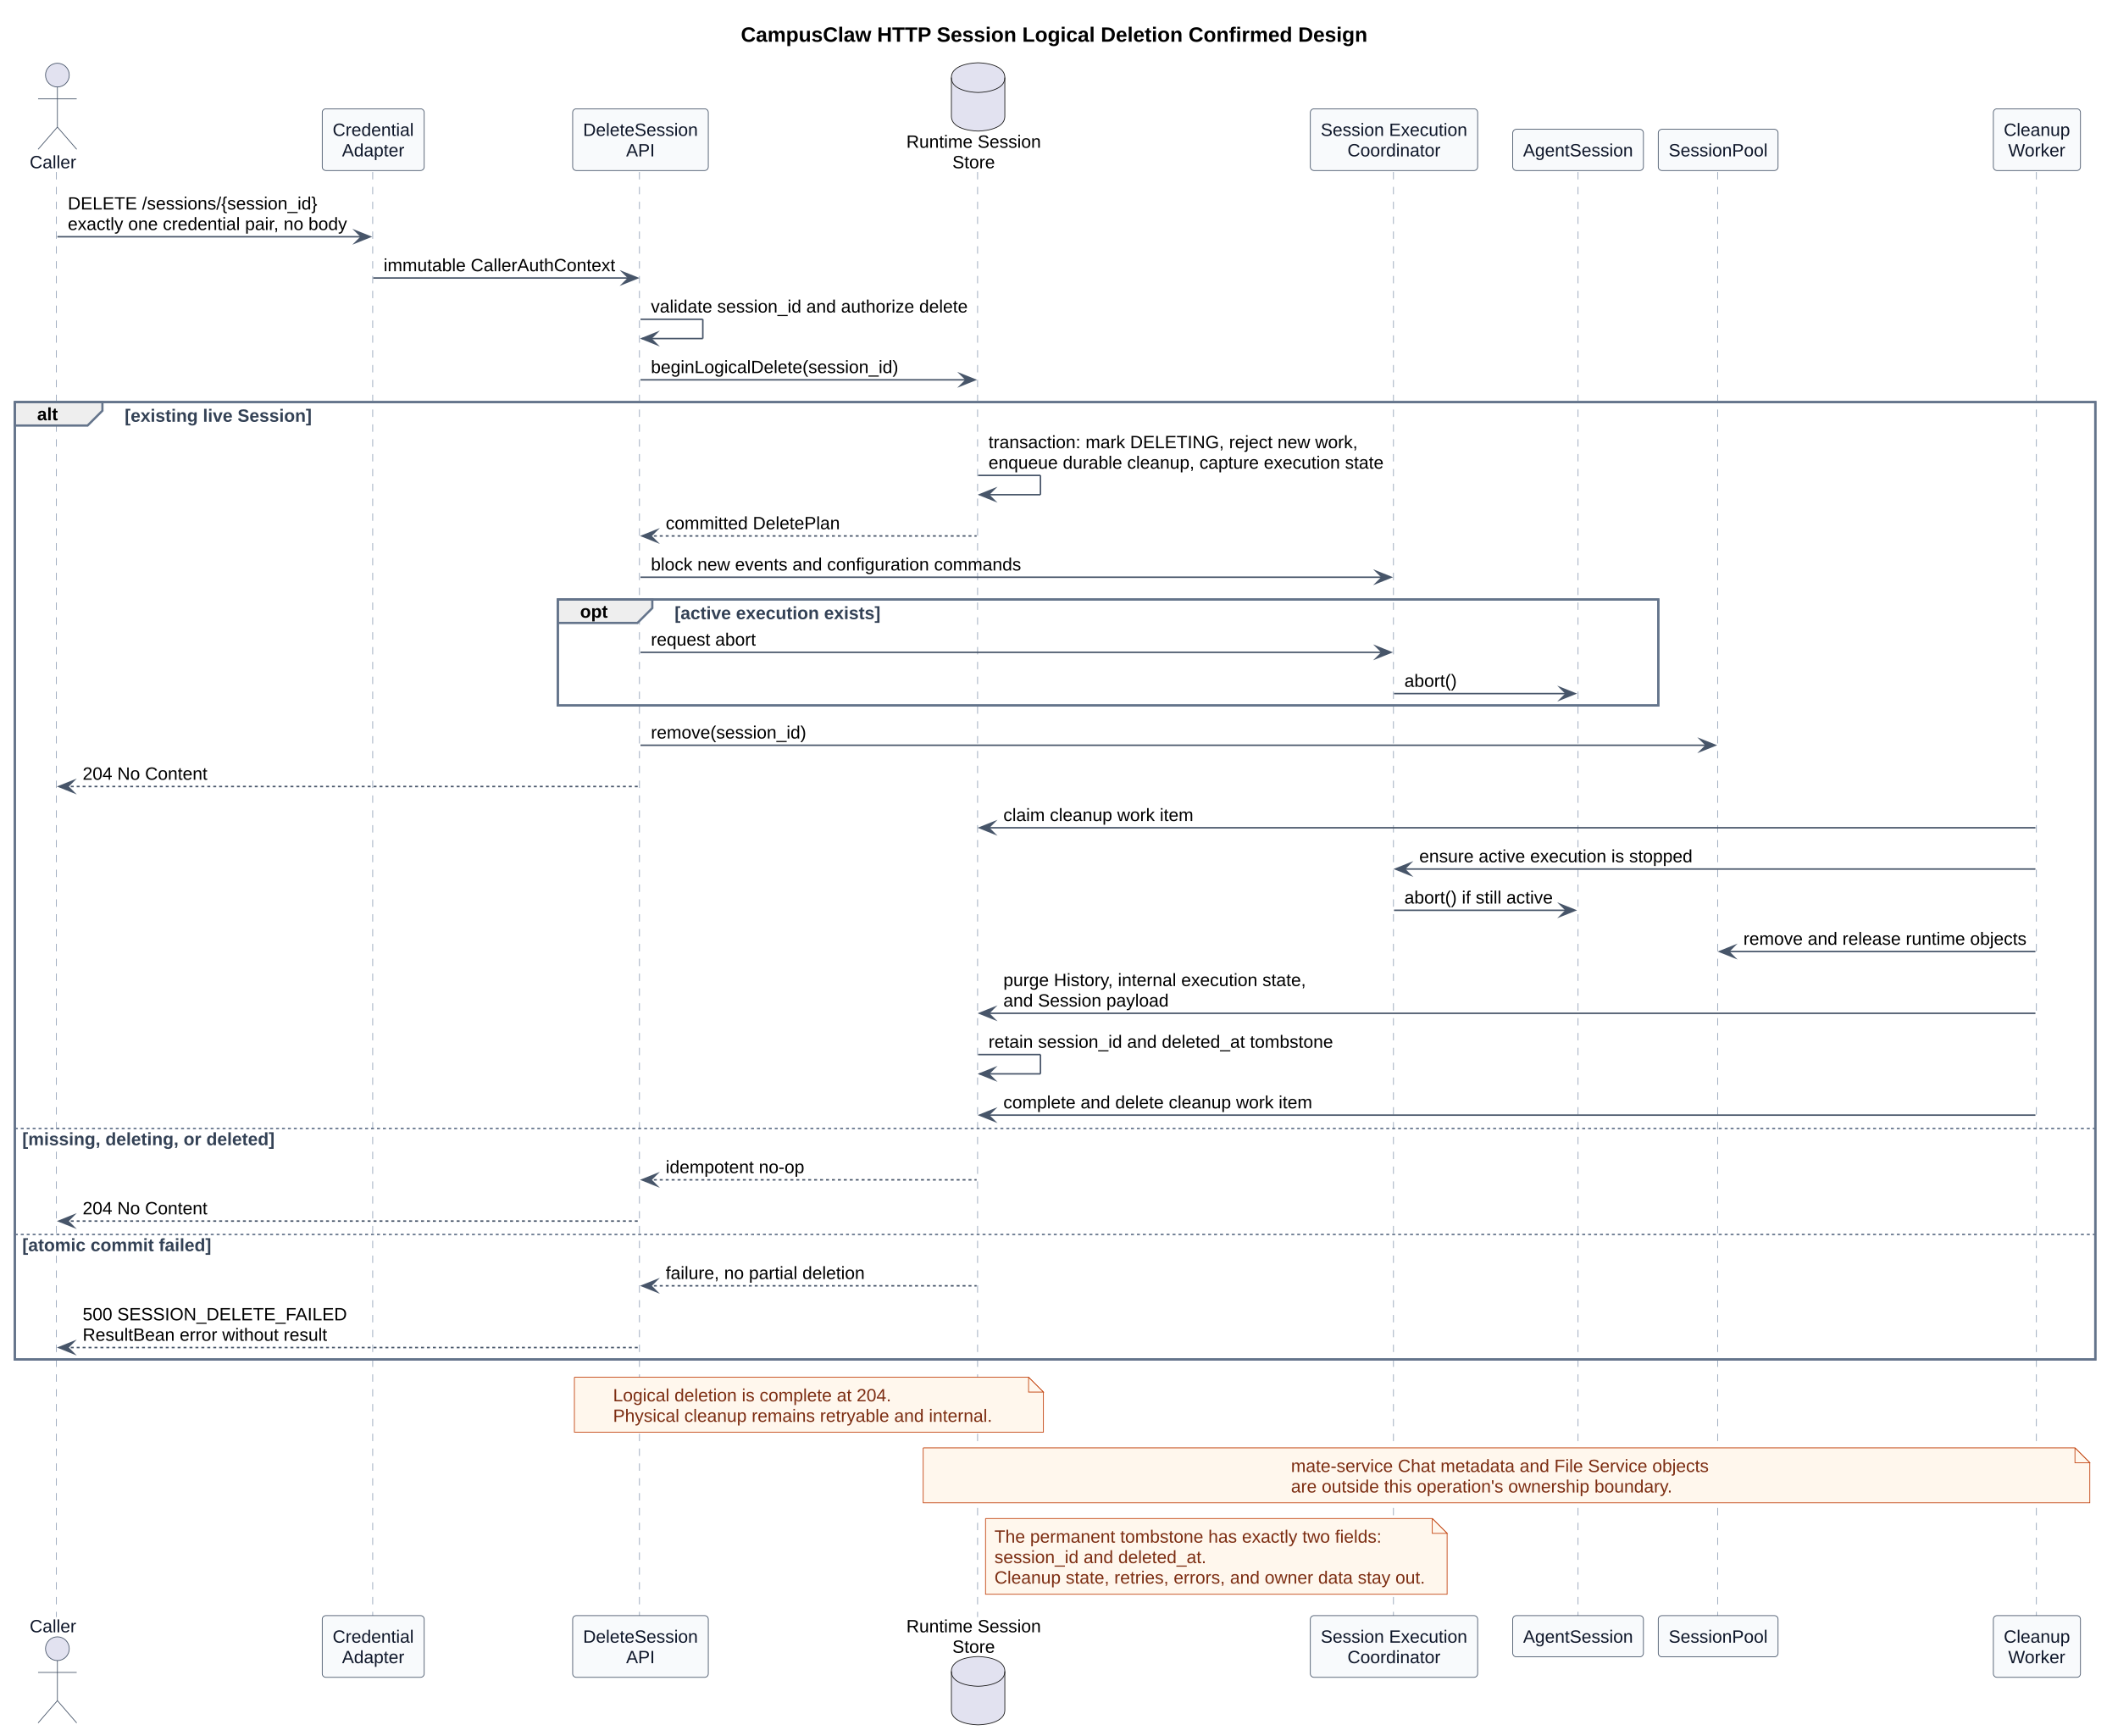
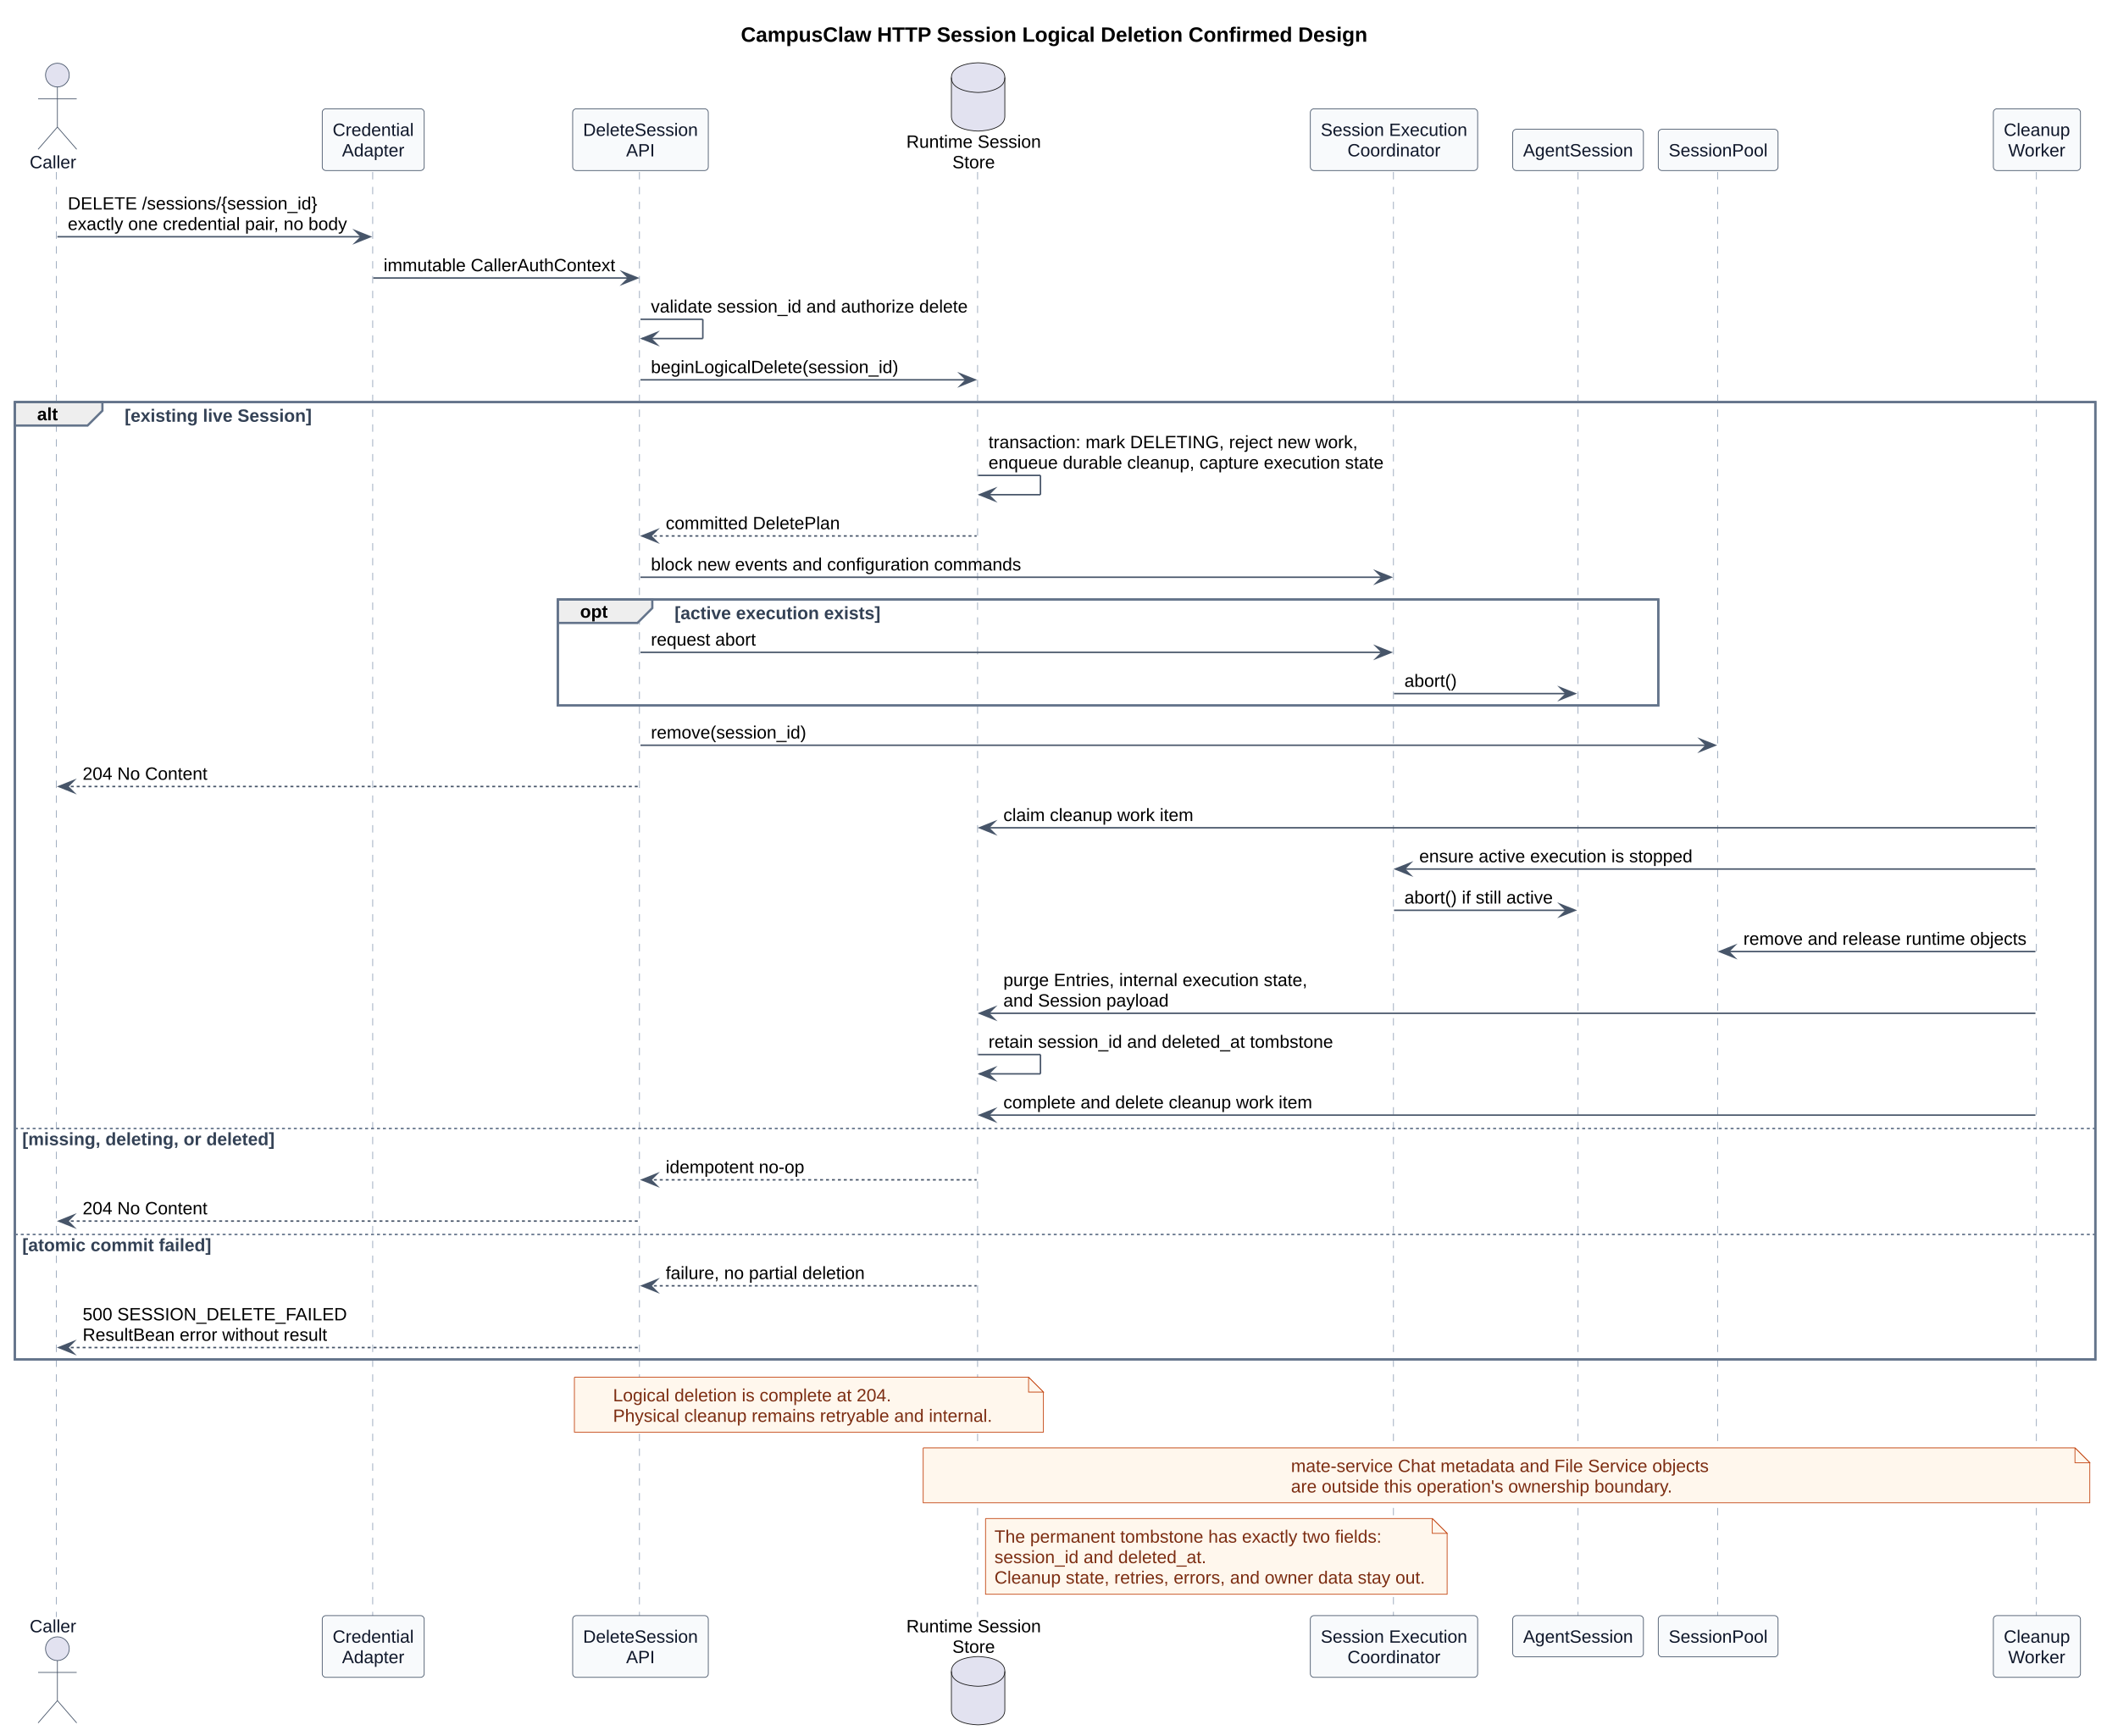
<svg xmlns="http://www.w3.org/2000/svg" contentStyleType="text/css" data-diagram-type="SEQUENCE" height="1169px" preserveAspectRatio="none" style="width:1427px;height:1169px;background:#FFFFFF;" version="1.1" viewBox="0 0 1427 1169" width="1427px" zoomAndPan="magnify">
  <defs />
  <g>
    <g class="title" data-source-line="719">
      <text fill="#000000" font-family="Arial" font-size="14" font-weight="700" lengthAdjust="spacing" textLength="422.399" x="499.161" y="28.132">CampusClaw HTTP Session Logical Deletion Confirmed Design</text>
    </g>
    <rect fill="none" height="644.971" style="stroke:#64748B;stroke-width:1.5;" width="1401.722" x="10" y="270.892" />
    <rect fill="none" height="71.397" style="stroke:#64748B;stroke-width:1.5;" width="741.418" x="375.835" y="403.886" />
    <g class="participant-lifeline" data-entity-uid="part1" data-qualified-name="Caller" data-source-line="762" id="part1-lifeline">
      <g>
        <rect fill="#000000" fill-opacity="0" height="973.557" width="8" x="34.671" y="115.897" />
        <line style="stroke:#94A3B8;stroke-width:0.5;stroke-dasharray:5,5;" x1="38" x2="38" y1="115.897" y2="1089.454" />
      </g>
    </g>
    <g class="participant-lifeline" data-entity-uid="part2" data-qualified-name="Auth" data-source-line="763" id="part2-lifeline">
      <g>
        <rect fill="#000000" fill-opacity="0" height="973.557" width="8" x="247.454" y="115.897" />
        <line style="stroke:#94A3B8;stroke-width:0.5;stroke-dasharray:5,5;" x1="251.106" x2="251.106" y1="115.897" y2="1089.454" />
      </g>
    </g>
    <g class="participant-lifeline" data-entity-uid="part3" data-qualified-name="API" data-source-line="764" id="part3-lifeline">
      <g>
        <rect fill="#000000" fill-opacity="0" height="973.557" width="8" x="427.524" y="115.897" />
        <line style="stroke:#94A3B8;stroke-width:0.5;stroke-dasharray:5,5;" x1="430.835" x2="430.835" y1="115.897" y2="1089.454" />
      </g>
    </g>
    <g class="participant-lifeline" data-entity-uid="part4" data-qualified-name="Store" data-source-line="765" id="part4-lifeline">
      <g>
        <rect fill="#000000" fill-opacity="0" height="973.557" width="8" x="655.005" y="115.897" />
        <line style="stroke:#94A3B8;stroke-width:0.5;stroke-dasharray:5,5;" x1="658.65" x2="658.65" y1="115.897" y2="1089.454" />
      </g>
    </g>
    <g class="participant-lifeline" data-entity-uid="part5" data-qualified-name="Execution" data-source-line="766" id="part5-lifeline">
      <g>
        <rect fill="#000000" fill-opacity="0" height="973.557" width="8" x="935.202" y="115.897" />
        <line style="stroke:#94A3B8;stroke-width:0.5;stroke-dasharray:5,5;" x1="938.84" x2="938.84" y1="115.897" y2="1089.454" />
      </g>
    </g>
    <g class="participant-lifeline" data-entity-uid="part6" data-qualified-name="AgentSession" data-source-line="767" id="part6-lifeline">
      <g>
        <rect fill="#000000" fill-opacity="0" height="973.557" width="8" x="1059.227" y="115.897" />
        <line style="stroke:#94A3B8;stroke-width:0.5;stroke-dasharray:5,5;" x1="1063.202" x2="1063.202" y1="115.897" y2="1089.454" />
      </g>
    </g>
    <g class="participant-lifeline" data-entity-uid="part7" data-qualified-name="SessionPool" data-source-line="768" id="part7-lifeline">
      <g>
        <rect fill="#000000" fill-opacity="0" height="973.557" width="8" x="1153.607" y="115.897" />
        <line style="stroke:#94A3B8;stroke-width:0.5;stroke-dasharray:5,5;" x1="1157.253" x2="1157.253" y1="115.897" y2="1089.454" />
      </g>
    </g>
    <g class="participant-lifeline" data-entity-uid="part8" data-qualified-name="Worker" data-source-line="769" id="part8-lifeline">
      <g>
        <rect fill="#000000" fill-opacity="0" height="973.557" width="8" x="1368.371" y="115.897" />
        <line style="stroke:#94A3B8;stroke-width:0.5;stroke-dasharray:5,5;" x1="1372.021" x2="1372.021" y1="115.897" y2="1089.454" />
      </g>
    </g>
    <g class="participant participant-head" data-entity-uid="part1" data-qualified-name="Caller" data-source-line="762" id="part1-head">
      <text fill="#0F172A" font-family="Arial" font-size="12" lengthAdjust="spacing" textLength="31.342" x="20" y="113.355">Caller</text>
      <ellipse cx="38.671" cy="50.599" fill="#E2E2F0" rx="8" ry="8" style="stroke:#475569;stroke-width:0.5;" />
      <path d="M38.671,58.599 L38.671,85.599 M25.671,66.599 L51.671,66.599 M38.671,85.599 L25.671,100.599 M38.671,85.599 L51.671,100.599" fill="none" style="stroke:#475569;stroke-width:0.5;" />
    </g>
    <g class="participant participant-tail" data-entity-uid="part1" data-qualified-name="Caller" data-source-line="762" id="part1-tail">
      <text fill="#0F172A" font-family="Arial" font-size="12" lengthAdjust="spacing" textLength="31.342" x="20" y="1099.71">Caller</text>
      <ellipse cx="38.671" cy="1110.753" fill="#E2E2F0" rx="8" ry="8" style="stroke:#475569;stroke-width:0.5;" />
      <path d="M38.671,1118.753 L38.671,1145.753 M25.671,1126.753 L51.671,1126.753 M38.671,1145.753 L25.671,1160.753 M38.671,1145.753 L51.671,1160.753" fill="none" style="stroke:#475569;stroke-width:0.5;" />
    </g>
    <g class="participant participant-head" data-entity-uid="part2" data-qualified-name="Auth" data-source-line="763" id="part2-head">
      <rect fill="#F8FAFC" height="41.598" rx="2.5" ry="2.5" style="stroke:#475569;stroke-width:0.5;" width="68.697" x="217.106" y="73.3" />
      <text fill="#0F172A" font-family="Arial" font-size="12" lengthAdjust="spacing" textLength="54.697" x="224.106" y="91.556">Credential</text>
      <text fill="#0F172A" font-family="Arial" font-size="12" lengthAdjust="spacing" textLength="42.029" x="230.44" y="105.355">Adapter</text>
    </g>
    <g class="participant participant-tail" data-entity-uid="part2" data-qualified-name="Auth" data-source-line="763" id="part2-tail">
      <rect fill="#F8FAFC" height="41.598" rx="2.5" ry="2.5" style="stroke:#475569;stroke-width:0.5;" width="68.697" x="217.106" y="1088.454" />
      <text fill="#0F172A" font-family="Arial" font-size="12" lengthAdjust="spacing" textLength="54.697" x="224.106" y="1106.71">Credential</text>
      <text fill="#0F172A" font-family="Arial" font-size="12" lengthAdjust="spacing" textLength="42.029" x="230.44" y="1120.509">Adapter</text>
    </g>
    <g class="participant participant-head" data-entity-uid="part3" data-qualified-name="API" data-source-line="764" id="part3-head">
      <rect fill="#F8FAFC" height="41.598" rx="2.5" ry="2.5" style="stroke:#475569;stroke-width:0.5;" width="91.379" x="385.835" y="73.3" />
      <text fill="#0F172A" font-family="Arial" font-size="12" lengthAdjust="spacing" textLength="77.379" x="392.835" y="91.556">DeleteSession</text>
      <text fill="#0F172A" font-family="Arial" font-size="12" lengthAdjust="spacing" textLength="19.342" x="421.853" y="105.355">API</text>
    </g>
    <g class="participant participant-tail" data-entity-uid="part3" data-qualified-name="API" data-source-line="764" id="part3-tail">
      <rect fill="#F8FAFC" height="41.598" rx="2.5" ry="2.5" style="stroke:#475569;stroke-width:0.5;" width="91.379" x="385.835" y="1088.454" />
      <text fill="#0F172A" font-family="Arial" font-size="12" lengthAdjust="spacing" textLength="77.379" x="392.835" y="1106.71">DeleteSession</text>
      <text fill="#0F172A" font-family="Arial" font-size="12" lengthAdjust="spacing" textLength="19.342" x="421.853" y="1120.509">API</text>
    </g>
    <g class="participant participant-head" data-entity-uid="part4" data-qualified-name="Store" data-source-line="765" id="part4-head">
      <text fill="#000000" font-family="Arial" font-size="12" lengthAdjust="spacing" textLength="90.709" x="610.65" y="99.556">Runtime Session</text>
      <text fill="#000000" font-family="Arial" font-size="12" lengthAdjust="spacing" textLength="28.682" x="641.664" y="113.355">Store</text>
      <path d="M641.005,52.3 C641.005,42.3 659.005,42.3 659.005,42.3 C659.005,42.3 677.005,42.3 677.005,52.3 L677.005,78.3 C677.005,88.3 659.005,88.3 659.005,88.3 C659.005,88.3 641.005,88.3 641.005,78.3 L641.005,52.3" fill="#E2E2F0" style="stroke:#181818;stroke-width:0.5;" />
      <path d="M641.005,52.3 C641.005,62.3 659.005,62.3 659.005,62.3 C659.005,62.3 677.005,62.3 677.005,52.3" fill="none" style="stroke:#181818;stroke-width:0.5;" />
    </g>
    <g class="participant participant-tail" data-entity-uid="part4" data-qualified-name="Store" data-source-line="765" id="part4-tail">
      <text fill="#000000" font-family="Arial" font-size="12" lengthAdjust="spacing" textLength="90.709" x="610.65" y="1099.71">Runtime Session</text>
      <text fill="#000000" font-family="Arial" font-size="12" lengthAdjust="spacing" textLength="28.682" x="641.664" y="1113.509">Store</text>
      <path d="M641.005,1126.052 C641.005,1116.052 659.005,1116.052 659.005,1116.052 C659.005,1116.052 677.005,1116.052 677.005,1126.052 L677.005,1152.052 C677.005,1162.052 659.005,1162.052 659.005,1162.052 C659.005,1162.052 641.005,1162.052 641.005,1152.052 L641.005,1126.052" fill="#E2E2F0" style="stroke:#181818;stroke-width:0.5;" />
      <path d="M641.005,1126.052 C641.005,1136.052 659.005,1136.052 659.005,1136.052 C659.005,1136.052 677.005,1136.052 677.005,1126.052" fill="none" style="stroke:#181818;stroke-width:0.5;" />
    </g>
    <g class="participant participant-head" data-entity-uid="part5" data-qualified-name="Execution" data-source-line="766" id="part5-head">
      <rect fill="#F8FAFC" height="41.598" rx="2.5" ry="2.5" style="stroke:#475569;stroke-width:0.5;" width="112.725" x="882.84" y="73.3" />
      <text fill="#0F172A" font-family="Arial" font-size="12" lengthAdjust="spacing" textLength="98.725" x="889.84" y="91.556">Session Execution</text>
      <text fill="#0F172A" font-family="Arial" font-size="12" lengthAdjust="spacing" textLength="62.701" x="907.852" y="105.355">Coordinator</text>
    </g>
    <g class="participant participant-tail" data-entity-uid="part5" data-qualified-name="Execution" data-source-line="766" id="part5-tail">
      <rect fill="#F8FAFC" height="41.598" rx="2.5" ry="2.5" style="stroke:#475569;stroke-width:0.5;" width="112.725" x="882.84" y="1088.454" />
      <text fill="#0F172A" font-family="Arial" font-size="12" lengthAdjust="spacing" textLength="98.725" x="889.84" y="1106.71">Session Execution</text>
      <text fill="#0F172A" font-family="Arial" font-size="12" lengthAdjust="spacing" textLength="62.701" x="907.852" y="1120.509">Coordinator</text>
    </g>
    <g class="participant participant-head" data-entity-uid="part6" data-qualified-name="AgentSession" data-source-line="767" id="part6-head">
      <rect fill="#F8FAFC" height="27.799" rx="2.5" ry="2.5" style="stroke:#475569;stroke-width:0.5;" width="88.051" x="1019.202" y="87.099" />
      <text fill="#0F172A" font-family="Arial" font-size="12" lengthAdjust="spacing" textLength="74.051" x="1026.202" y="105.355">AgentSession</text>
    </g>
    <g class="participant participant-tail" data-entity-uid="part6" data-qualified-name="AgentSession" data-source-line="767" id="part6-tail">
      <rect fill="#F8FAFC" height="27.799" rx="2.5" ry="2.5" style="stroke:#475569;stroke-width:0.5;" width="88.051" x="1019.202" y="1088.454" />
      <text fill="#0F172A" font-family="Arial" font-size="12" lengthAdjust="spacing" textLength="74.051" x="1026.202" y="1106.71">AgentSession</text>
    </g>
    <g class="participant participant-head" data-entity-uid="part7" data-qualified-name="SessionPool" data-source-line="768" id="part7-head">
      <rect fill="#F8FAFC" height="27.799" rx="2.5" ry="2.5" style="stroke:#475569;stroke-width:0.5;" width="80.709" x="1117.253" y="87.099" />
      <text fill="#0F172A" font-family="Arial" font-size="12" lengthAdjust="spacing" textLength="66.709" x="1124.253" y="105.355">SessionPool</text>
    </g>
    <g class="participant participant-tail" data-entity-uid="part7" data-qualified-name="SessionPool" data-source-line="768" id="part7-tail">
      <rect fill="#F8FAFC" height="27.799" rx="2.5" ry="2.5" style="stroke:#475569;stroke-width:0.5;" width="80.709" x="1117.253" y="1088.454" />
      <text fill="#0F172A" font-family="Arial" font-size="12" lengthAdjust="spacing" textLength="66.709" x="1124.253" y="1106.71">SessionPool</text>
    </g>
    <g class="participant participant-head" data-entity-uid="part8" data-qualified-name="Worker" data-source-line="769" id="part8-head">
      <rect fill="#F8FAFC" height="41.598" rx="2.5" ry="2.5" style="stroke:#475569;stroke-width:0.5;" width="58.701" x="1343.021" y="73.3" />
      <text fill="#0F172A" font-family="Arial" font-size="12" lengthAdjust="spacing" textLength="44.701" x="1350.021" y="91.556">Cleanup</text>
      <text fill="#0F172A" font-family="Arial" font-size="12" lengthAdjust="spacing" textLength="38.666" x="1353.038" y="105.355">Worker</text>
    </g>
    <g class="participant participant-tail" data-entity-uid="part8" data-qualified-name="Worker" data-source-line="769" id="part8-tail">
      <rect fill="#F8FAFC" height="41.598" rx="2.5" ry="2.5" style="stroke:#475569;stroke-width:0.5;" width="58.701" x="1343.021" y="1088.454" />
      <text fill="#0F172A" font-family="Arial" font-size="12" lengthAdjust="spacing" textLength="44.701" x="1350.021" y="1106.71">Cleanup</text>
      <text fill="#0F172A" font-family="Arial" font-size="12" lengthAdjust="spacing" textLength="38.666" x="1353.038" y="1120.509">Worker</text>
    </g>
    <g class="message" data-entity-1="part1" data-entity-2="part2" data-source-line="771" id="msg1">
      <polygon fill="#475569" points="239.454,155.495,249.454,159.495,239.454,163.495,243.454,159.495" style="stroke:#475569;stroke-width:1;stroke-linejoin:miter;stroke-miterlimit:10;" />
      <line style="stroke:#475569;stroke-width:1;" x1="38.671" x2="245.454" y1="159.495" y2="159.495" />
      <text fill="#000000" font-family="Arial" font-size="12" lengthAdjust="spacing" textLength="168.088" x="45.671" y="141.153">DELETE /sessions/{session_id}</text>
      <text fill="#000000" font-family="Arial" font-size="12" lengthAdjust="spacing" textLength="188.783" x="45.671" y="154.952">exactly one credential pair, no body</text>
    </g>
    <g class="message" data-entity-1="part2" data-entity-2="part3" data-source-line="772" id="msg2">
      <polygon fill="#475569" points="419.524,183.294,429.524,187.294,419.524,191.294,423.524,187.294" style="stroke:#475569;stroke-width:1;stroke-linejoin:miter;stroke-miterlimit:10;" />
      <line style="stroke:#475569;stroke-width:1;" x1="251.454" x2="425.524" y1="187.294" y2="187.294" />
      <text fill="#000000" font-family="Arial" font-size="12" lengthAdjust="spacing" textLength="156.07" x="258.454" y="182.751">immutable CallerAuthContext</text>
    </g>
    <g class="message" data-entity-1="part3" data-entity-2="part3" data-source-line="773" id="msg3">
      <line style="stroke:#475569;stroke-width:1;" x1="431.524" x2="473.524" y1="215.093" y2="215.093" />
      <line style="stroke:#475569;stroke-width:1;" x1="473.524" x2="473.524" y1="215.093" y2="228.093" />
      <line style="stroke:#475569;stroke-width:1;" x1="432.524" x2="473.524" y1="228.093" y2="228.093" />
      <polygon fill="#475569" points="442.524,224.093,432.524,228.093,442.524,232.093,438.524,228.093" style="stroke:#475569;stroke-width:1;stroke-linejoin:miter;stroke-miterlimit:10;" />
      <text fill="#000000" font-family="Arial" font-size="12" lengthAdjust="spacing" textLength="213.481" x="438.524" y="210.55">validate session_id and authorize delete</text>
    </g>
    <g class="message" data-entity-1="part3" data-entity-2="part4" data-source-line="774" id="msg4">
      <polygon fill="#475569" points="647.005,251.892,657.005,255.892,647.005,259.892,651.005,255.892" style="stroke:#475569;stroke-width:1;stroke-linejoin:miter;stroke-miterlimit:10;" />
      <line style="stroke:#475569;stroke-width:1;" x1="431.524" x2="653.005" y1="255.892" y2="255.892" />
      <text fill="#000000" font-family="Arial" font-size="12" lengthAdjust="spacing" textLength="166.769" x="438.524" y="251.349">beginLogicalDelete(session_id)</text>
    </g>
    <path d="M10,270.892 L69.004,270.892 L69.004,276.69 L59.004,286.69 L10,286.69 L10,270.892" fill="#EEEEEE" style="stroke:#64748B;stroke-width:1.5;" />
    <rect fill="none" height="644.971" style="stroke:#64748B;stroke-width:1.5;" width="1401.722" x="10" y="270.892" />
    <text fill="#000000" font-family="Arial" font-size="12" font-weight="700" lengthAdjust="spacing" textLength="14.004" x="25" y="283.147">alt</text>
    <text fill="#334155" font-family="Arial" font-size="12" font-weight="700" lengthAdjust="spacing" textLength="126.041" x="84.004" y="284.147">[existing live Session]</text>
    <g class="message" data-entity-1="part4" data-entity-2="part4" data-source-line="777" id="msg5">
      <line style="stroke:#475569;stroke-width:1;" x1="659.005" x2="701.005" y1="320.288" y2="320.288" />
      <line style="stroke:#475569;stroke-width:1;" x1="701.005" x2="701.005" y1="320.288" y2="333.288" />
      <line style="stroke:#475569;stroke-width:1;" x1="660.005" x2="701.005" y1="333.288" y2="333.288" />
      <polygon fill="#475569" points="670.005,329.288,660.005,333.288,670.005,337.288,666.005,333.288" style="stroke:#475569;stroke-width:1;stroke-linejoin:miter;stroke-miterlimit:10;" />
      <text fill="#000000" font-family="Arial" font-size="12" lengthAdjust="spacing" textLength="248.742" x="666.005" y="301.946">transaction: mark DELETING, reject new work,</text>
      <text fill="#000000" font-family="Arial" font-size="12" lengthAdjust="spacing" textLength="266.197" x="666.005" y="315.745">enqueue durable cleanup, capture execution state</text>
    </g>
    <g class="message" data-entity-1="part4" data-entity-2="part3" data-source-line="778" id="msg6">
      <polygon fill="#475569" points="442.524,357.087,432.524,361.087,442.524,365.087,438.524,361.087" style="stroke:#475569;stroke-width:1;stroke-linejoin:miter;stroke-miterlimit:10;" />
      <line style="stroke:#475569;stroke-width:1;stroke-dasharray:2,2;" x1="436.524" x2="658.005" y1="361.087" y2="361.087" />
      <text fill="#000000" font-family="Arial" font-size="12" lengthAdjust="spacing" textLength="117.387" x="448.524" y="356.544">committed DeletePlan</text>
    </g>
    <g class="message" data-entity-1="part3" data-entity-2="part5" data-source-line="779" id="msg7">
      <polygon fill="#475569" points="927.202,384.886,937.202,388.886,927.202,392.886,931.202,388.886" style="stroke:#475569;stroke-width:1;stroke-linejoin:miter;stroke-miterlimit:10;" />
      <line style="stroke:#475569;stroke-width:1;" x1="431.524" x2="933.202" y1="388.886" y2="388.886" />
      <text fill="#000000" font-family="Arial" font-size="12" lengthAdjust="spacing" textLength="249.475" x="438.524" y="384.343">block new events and configuration commands</text>
    </g>
    <path d="M375.835,403.886 L439.491,403.886 L439.491,409.685 L429.491,419.685 L375.835,419.685 L375.835,403.886" fill="#EEEEEE" style="stroke:#64748B;stroke-width:1.5;" />
    <rect fill="none" height="71.397" style="stroke:#64748B;stroke-width:1.5;" width="741.418" x="375.835" y="403.886" />
    <text fill="#000000" font-family="Arial" font-size="12" font-weight="700" lengthAdjust="spacing" textLength="18.656" x="390.835" y="416.142">opt</text>
    <text fill="#334155" font-family="Arial" font-size="12" font-weight="700" lengthAdjust="spacing" textLength="138.727" x="454.491" y="417.142">[active execution exists]</text>
    <g class="message" data-entity-1="part3" data-entity-2="part5" data-source-line="781" id="msg8">
      <polygon fill="#475569" points="927.202,435.483,937.202,439.483,927.202,443.483,931.202,439.483" style="stroke:#475569;stroke-width:1;stroke-linejoin:miter;stroke-miterlimit:10;" />
      <line style="stroke:#475569;stroke-width:1;" x1="431.524" x2="933.202" y1="439.483" y2="439.483" />
      <text fill="#000000" font-family="Arial" font-size="12" lengthAdjust="spacing" textLength="70.711" x="438.524" y="434.94">request abort</text>
    </g>
    <g class="message" data-entity-1="part5" data-entity-2="part6" data-source-line="782" id="msg9">
      <polygon fill="#475569" points="1051.227,463.282,1061.227,467.282,1051.227,471.282,1055.227,467.282" style="stroke:#475569;stroke-width:1;stroke-linejoin:miter;stroke-miterlimit:10;" />
      <line style="stroke:#475569;stroke-width:1;" x1="939.202" x2="1057.227" y1="467.282" y2="467.282" />
      <text fill="#000000" font-family="Arial" font-size="12" lengthAdjust="spacing" textLength="35.344" x="946.202" y="462.739">abort()</text>
    </g>
    <g class="message" data-entity-1="part3" data-entity-2="part7" data-source-line="784" id="msg10">
      <polygon fill="#475569" points="1145.607,498.081,1155.607,502.081,1145.607,506.081,1149.607,502.081" style="stroke:#475569;stroke-width:1;stroke-linejoin:miter;stroke-miterlimit:10;" />
      <line style="stroke:#475569;stroke-width:1;" x1="431.524" x2="1151.607" y1="502.081" y2="502.081" />
      <text fill="#000000" font-family="Arial" font-size="12" lengthAdjust="spacing" textLength="104.707" x="438.524" y="497.538">remove(session_id)</text>
    </g>
    <g class="message" data-entity-1="part3" data-entity-2="part1" data-source-line="785" id="msg11">
      <polygon fill="#475569" points="49.671,525.88,39.671,529.88,49.671,533.88,45.671,529.88" style="stroke:#475569;stroke-width:1;stroke-linejoin:miter;stroke-miterlimit:10;" />
      <line style="stroke:#475569;stroke-width:1;stroke-dasharray:2,2;" x1="43.671" x2="430.524" y1="529.88" y2="529.88" />
      <text fill="#000000" font-family="Arial" font-size="12" lengthAdjust="spacing" textLength="84.059" x="55.671" y="525.337">204 No Content</text>
    </g>
    <g class="message" data-entity-1="part8" data-entity-2="part4" data-source-line="786" id="msg12">
      <polygon fill="#475569" points="670.005,553.679,660.005,557.679,670.005,561.679,666.005,557.679" style="stroke:#475569;stroke-width:1;stroke-linejoin:miter;stroke-miterlimit:10;" />
      <line style="stroke:#475569;stroke-width:1;" x1="664.005" x2="1371.371" y1="557.679" y2="557.679" />
      <text fill="#000000" font-family="Arial" font-size="12" lengthAdjust="spacing" textLength="128.045" x="676.005" y="553.136">claim cleanup work item</text>
    </g>
    <g class="message" data-entity-1="part8" data-entity-2="part5" data-source-line="787" id="msg13">
      <polygon fill="#475569" points="950.202,581.477,940.202,585.477,950.202,589.477,946.202,585.477" style="stroke:#475569;stroke-width:1;stroke-linejoin:miter;stroke-miterlimit:10;" />
      <line style="stroke:#475569;stroke-width:1;" x1="944.202" x2="1371.371" y1="585.477" y2="585.477" />
      <text fill="#000000" font-family="Arial" font-size="12" lengthAdjust="spacing" textLength="184.113" x="956.202" y="580.935">ensure active execution is stopped</text>
    </g>
    <g class="message" data-entity-1="part5" data-entity-2="part6" data-source-line="788" id="msg14">
      <polygon fill="#475569" points="1051.227,609.276,1061.227,613.276,1051.227,617.276,1055.227,613.276" style="stroke:#475569;stroke-width:1;stroke-linejoin:miter;stroke-miterlimit:10;" />
      <line style="stroke:#475569;stroke-width:1;" x1="939.202" x2="1057.227" y1="613.276" y2="613.276" />
      <text fill="#000000" font-family="Arial" font-size="12" lengthAdjust="spacing" textLength="100.025" x="946.202" y="608.733">abort() if still active</text>
    </g>
    <g class="message" data-entity-1="part8" data-entity-2="part7" data-source-line="789" id="msg15">
      <polygon fill="#475569" points="1168.607,637.075,1158.607,641.075,1168.607,645.075,1164.607,641.075" style="stroke:#475569;stroke-width:1;stroke-linejoin:miter;stroke-miterlimit:10;" />
      <line style="stroke:#475569;stroke-width:1;" x1="1162.607" x2="1371.371" y1="641.075" y2="641.075" />
      <text fill="#000000" font-family="Arial" font-size="12" lengthAdjust="spacing" textLength="190.764" x="1174.607" y="636.532">remove and release runtime objects</text>
    </g>
    <g class="message" data-entity-1="part8" data-entity-2="part4" data-source-line="790" id="msg16">
      <polygon fill="#475569" points="670.005,678.673,660.005,682.673,670.005,686.673,666.005,682.673" style="stroke:#475569;stroke-width:1;stroke-linejoin:miter;stroke-miterlimit:10;" />
      <line style="stroke:#475569;stroke-width:1;" x1="664.005" x2="1371.371" y1="682.673" y2="682.673" />
-       <text fill="#000000" font-family="Arial" font-size="12" lengthAdjust="spacing" textLength="204.773" x="676.005" y="664.331">purge History, internal execution state,</text>
+       <text fill="#000000" font-family="Arial" font-size="12" lengthAdjust="spacing" textLength="204.785" x="676.005" y="664.331">purge Entries, internal execution state,</text>
      <text fill="#000000" font-family="Arial" font-size="12" lengthAdjust="spacing" textLength="111.416" x="676.005" y="678.13">and Session payload</text>
    </g>
    <g class="message" data-entity-1="part4" data-entity-2="part4" data-source-line="791" id="msg17">
      <line style="stroke:#475569;stroke-width:1;" x1="659.005" x2="701.005" y1="710.472" y2="710.472" />
      <line style="stroke:#475569;stroke-width:1;" x1="701.005" x2="701.005" y1="710.472" y2="723.472" />
      <line style="stroke:#475569;stroke-width:1;" x1="660.005" x2="701.005" y1="723.472" y2="723.472" />
      <polygon fill="#475569" points="670.005,719.472,660.005,723.472,670.005,727.472,666.005,723.472" style="stroke:#475569;stroke-width:1;stroke-linejoin:miter;stroke-miterlimit:10;" />
      <text fill="#000000" font-family="Arial" font-size="12" lengthAdjust="spacing" textLength="232.16" x="666.005" y="705.929">retain session_id and deleted_at tombstone</text>
    </g>
    <g class="message" data-entity-1="part8" data-entity-2="part4" data-source-line="792" id="msg18">
      <polygon fill="#475569" points="670.005,747.27,660.005,751.27,670.005,755.27,666.005,751.27" style="stroke:#475569;stroke-width:1;stroke-linejoin:miter;stroke-miterlimit:10;" />
      <line style="stroke:#475569;stroke-width:1;" x1="664.005" x2="1371.371" y1="751.27" y2="751.27" />
      <text fill="#000000" font-family="Arial" font-size="12" lengthAdjust="spacing" textLength="208.119" x="676.005" y="746.727">complete and delete cleanup work item</text>
    </g>
    <line style="stroke:#64748B;stroke-width:1;stroke-dasharray:2,2;" x1="10" x2="1411.722" y1="760.27" y2="760.27" />
    <text fill="#334155" font-family="Arial" font-size="12" font-weight="700" lengthAdjust="spacing" textLength="170.022" x="15" y="771.526">[missing, deleting, or deleted]</text>
    <g class="message" data-entity-1="part4" data-entity-2="part3" data-source-line="794" id="msg19">
      <polygon fill="#475569" points="442.524,790.868,432.524,794.868,442.524,798.868,438.524,794.868" style="stroke:#475569;stroke-width:1;stroke-linejoin:miter;stroke-miterlimit:10;" />
      <line style="stroke:#475569;stroke-width:1;stroke-dasharray:2,2;" x1="436.524" x2="658.005" y1="794.868" y2="794.868" />
      <text fill="#000000" font-family="Arial" font-size="12" lengthAdjust="spacing" textLength="93.398" x="448.524" y="790.325">idempotent no-op</text>
    </g>
    <g class="message" data-entity-1="part3" data-entity-2="part1" data-source-line="795" id="msg20">
      <polygon fill="#475569" points="49.671,818.667,39.671,822.667,49.671,826.667,45.671,822.667" style="stroke:#475569;stroke-width:1;stroke-linejoin:miter;stroke-miterlimit:10;" />
      <line style="stroke:#475569;stroke-width:1;stroke-dasharray:2,2;" x1="43.671" x2="430.524" y1="822.667" y2="822.667" />
      <text fill="#000000" font-family="Arial" font-size="12" lengthAdjust="spacing" textLength="84.059" x="55.671" y="818.124">204 No Content</text>
    </g>
    <line style="stroke:#64748B;stroke-width:1;stroke-dasharray:2,2;" x1="10" x2="1411.722" y1="831.667" y2="831.667" />
    <text fill="#334155" font-family="Arial" font-size="12" font-weight="700" lengthAdjust="spacing" textLength="127.353" x="15" y="842.923">[atomic commit failed]</text>
    <g class="message" data-entity-1="part4" data-entity-2="part3" data-source-line="797" id="msg21">
      <polygon fill="#475569" points="442.524,862.265,432.524,866.265,442.524,870.265,438.524,866.265" style="stroke:#475569;stroke-width:1;stroke-linejoin:miter;stroke-miterlimit:10;" />
      <line style="stroke:#475569;stroke-width:1;stroke-dasharray:2,2;" x1="436.524" x2="658.005" y1="866.265" y2="866.265" />
      <text fill="#000000" font-family="Arial" font-size="12" lengthAdjust="spacing" textLength="134.086" x="448.524" y="861.722">failure, no partial deletion</text>
    </g>
    <g class="message" data-entity-1="part3" data-entity-2="part1" data-source-line="798" id="msg22">
      <polygon fill="#475569" points="49.671,903.862,39.671,907.862,49.671,911.862,45.671,907.862" style="stroke:#475569;stroke-width:1;stroke-linejoin:miter;stroke-miterlimit:10;" />
      <line style="stroke:#475569;stroke-width:1;stroke-dasharray:2,2;" x1="43.671" x2="430.524" y1="907.862" y2="907.862" />
      <text fill="#000000" font-family="Arial" font-size="12" lengthAdjust="spacing" textLength="178.746" x="55.671" y="889.52">500 SESSION_DELETE_FAILED</text>
      <text fill="#000000" font-family="Arial" font-size="12" lengthAdjust="spacing" textLength="164.742" x="55.671" y="903.319">ResultBean error without result</text>
    </g>
    <path d="M387,927.862 L387,964.862 L703,964.862 L703,937.862 L693,927.862 L387,927.862" fill="#FFF7ED" style="stroke:#C2410C;stroke-width:0.5;" />
    <path d="M693,927.862 L693,937.862 L703,937.862 L693,927.862" fill="#FFF7ED" style="stroke:#C2410C;stroke-width:0.5;" />
    <text fill="#7C2D12" font-family="Arial" font-size="12" lengthAdjust="spacing" textLength="187.453" x="413.028" y="944.118">Logical deletion is complete at 204.</text>
    <text fill="#7C2D12" font-family="Arial" font-size="12" lengthAdjust="spacing" textLength="255.469" x="413.028" y="957.917">Physical cleanup remains retryable and internal.</text>
    <path d="M622,975.46 L622,1012.46 L1408,1012.46 L1408,985.46 L1398,975.46 L622,975.46" fill="#FFF7ED" style="stroke:#C2410C;stroke-width:0.5;" />
    <path d="M1398,975.46 L1398,985.46 L1408,985.46 L1398,975.46" fill="#FFF7ED" style="stroke:#C2410C;stroke-width:0.5;" />
    <text fill="#7C2D12" font-family="Arial" font-size="12" lengthAdjust="spacing" textLength="281.461" x="869.805" y="991.716">mate-service Chat metadata and File Service objects</text>
    <text fill="#7C2D12" font-family="Arial" font-size="12" lengthAdjust="spacing" textLength="257.783" x="869.805" y="1005.515">are outside this operation's ownership boundary.</text>
    <path d="M664,1023.058 L664,1074.058 L975,1074.058 L975,1033.058 L965,1023.058 L664,1023.058" fill="#FFF7ED" style="stroke:#C2410C;stroke-width:0.5;" />
    <path d="M965,1023.058 L965,1033.058 L975,1033.058 L965,1023.058" fill="#FFF7ED" style="stroke:#C2410C;stroke-width:0.5;" />
    <text fill="#7C2D12" font-family="Arial" font-size="12" lengthAdjust="spacing" textLength="260.801" x="670" y="1039.313">The permanent tombstone has exactly two fields:</text>
    <text fill="#7C2D12" font-family="Arial" font-size="12" lengthAdjust="spacing" textLength="142.775" x="670" y="1053.112">session_id and deleted_at.</text>
    <text fill="#7C2D12" font-family="Arial" font-size="12" lengthAdjust="spacing" textLength="290.15" x="670" y="1066.911">Cleanup state, retries, errors, and owner data stay out.</text>
  </g>
</svg>
